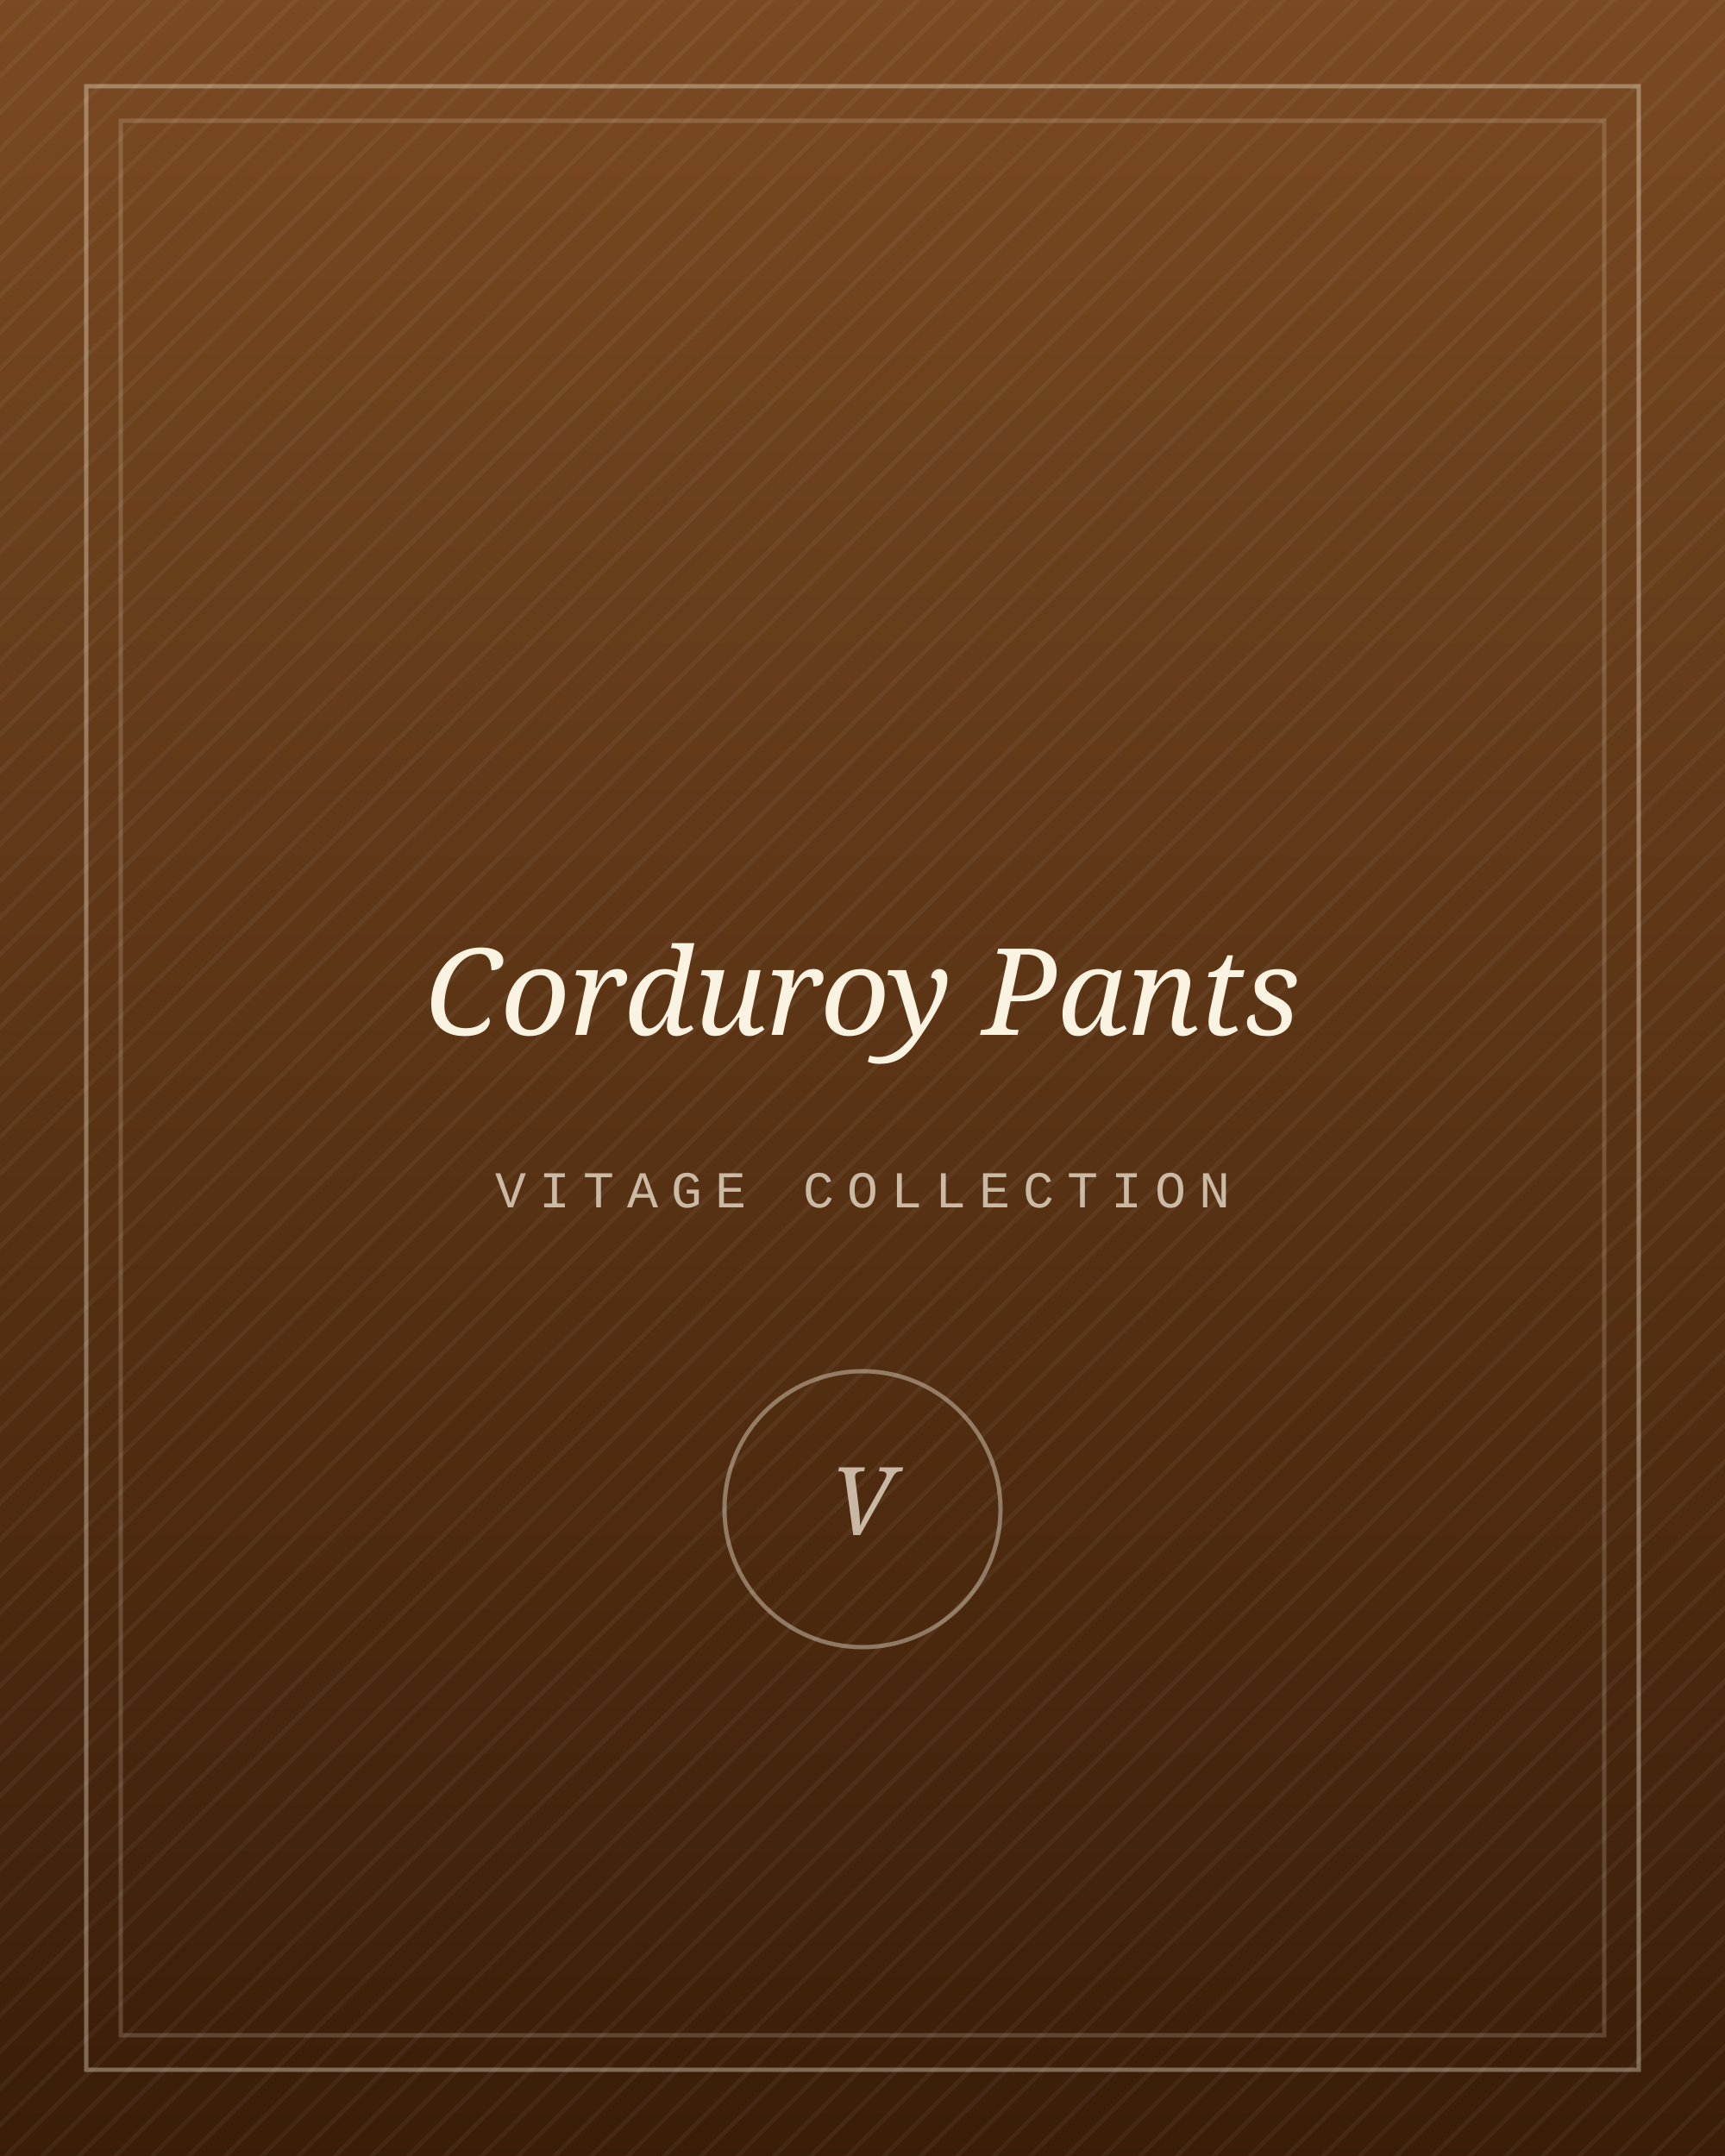
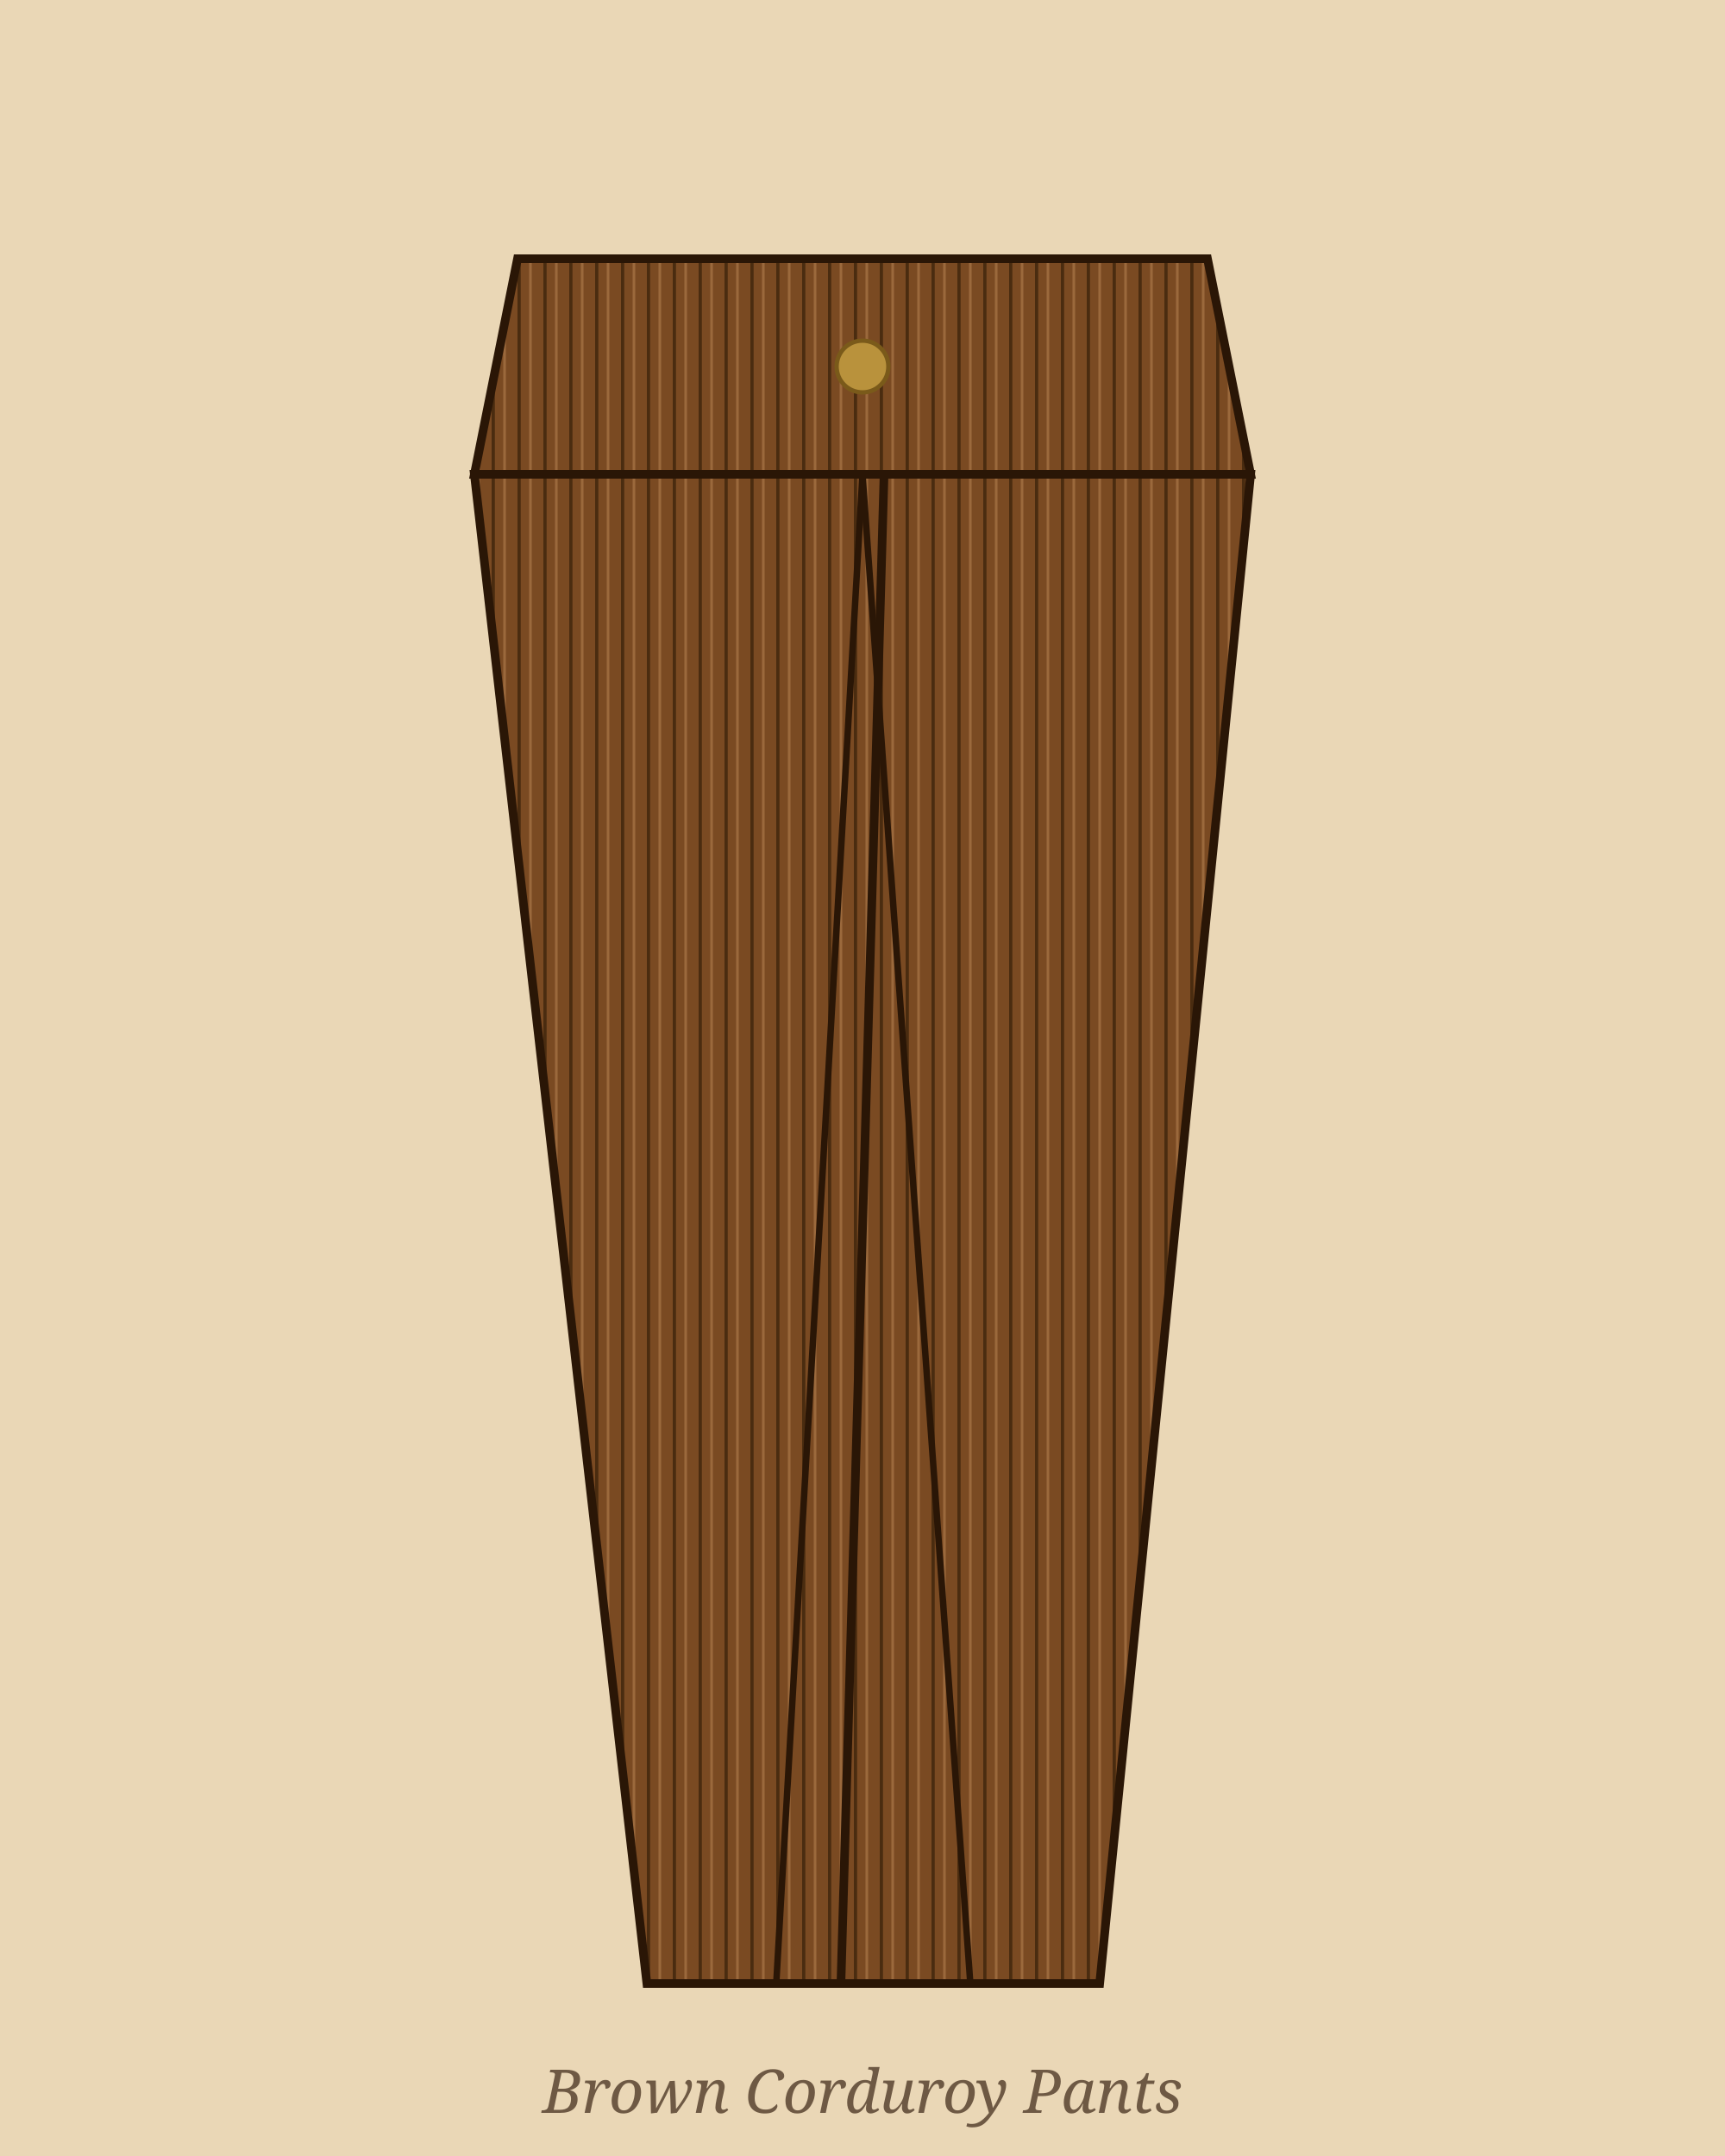
- <svg xmlns="http://www.w3.org/2000/svg" viewBox="0 0 400 500" width="400" height="500">
+ <svg xmlns="http://www.w3.org/2000/svg" viewBox="0 0 400 500">
  <defs>
-     <linearGradient id="g" x1="0" y1="0" x2="0" y2="1">
-       <stop offset="0" stop-color="#7a4a22" />
-       <stop offset="1" stop-color="#3a1d08" />
-     </linearGradient>
-     <pattern id="p" width="6" height="6" patternUnits="userSpaceOnUse" patternTransform="rotate(45)">
-       <line x1="0" y1="0" x2="0" y2="6" stroke="rgba(255,255,255,0.05)" stroke-width="2" />
+     <pattern id="cord11" width="6" height="6" patternUnits="userSpaceOnUse">
+       <rect width="6" height="6" fill="#7a4a22" />
+       <line x1="0" y1="0" x2="0" y2="6" stroke="#4a2c10" stroke-width="1.5" />
+       <line x1="3" y1="0" x2="3" y2="6" stroke="rgba(255,200,140,0.25)" stroke-width="0.6" />
    </pattern>
  </defs>
-   <rect width="400" height="500" fill="url(#g)" />
-   <rect width="400" height="500" fill="url(#p)" />
-   <rect x="20" y="20" width="360" height="460" fill="none" stroke="rgba(251,243,226,0.35)" stroke-width="1" />
-   <rect x="28" y="28" width="344" height="444" fill="none" stroke="rgba(251,243,226,0.18)" stroke-width="1" />
-   <text x="200" y="240" font-family="Georgia, serif" font-style="italic" font-size="28" fill="#fbf3e2" text-anchor="middle">Corduroy Pants</text>
-   <text x="200" y="280" font-family="Courier New, monospace" font-size="12" fill="rgba(251,243,226,0.7)" text-anchor="middle" letter-spacing="3">VITAGE COLLECTION</text>
-   <circle cx="200" cy="350" r="32" fill="none" stroke="rgba(251,243,226,0.4)" stroke-width="1" />
-   <text x="200" y="356" font-family="Georgia, serif" font-size="22" font-style="italic" fill="rgba(251,243,226,0.7)" text-anchor="middle">V</text>
+   <rect width="400" height="500" fill="#ead7b6" />
+   <path d="M120,60 L280,60 L290,110 L110,110 Z" fill="url(#cord11)" stroke="#2a1606" stroke-width="2" />
+   <circle cx="200" cy="85" r="6" fill="#b9923c" stroke="#7a5a1a" />
+   <path d="M110,110 L150,460 L210,460 L205,110 Z" fill="url(#cord11)" stroke="#2a1606" stroke-width="2" />
+   <path d="M205,110 L195,460 L255,460 L290,110 Z" fill="url(#cord11)" stroke="#2a1606" stroke-width="2" />
+   <line x1="200" y1="110" x2="180" y2="460" stroke="#2a1606" stroke-width="1.5" />
+   <line x1="200" y1="110" x2="225" y2="460" stroke="#2a1606" stroke-width="1.5" />
+   <text x="200" y="490" font-family="Georgia,serif" font-style="italic" font-size="14" fill="#6e5944" text-anchor="middle">Brown Corduroy Pants</text>
</svg>
